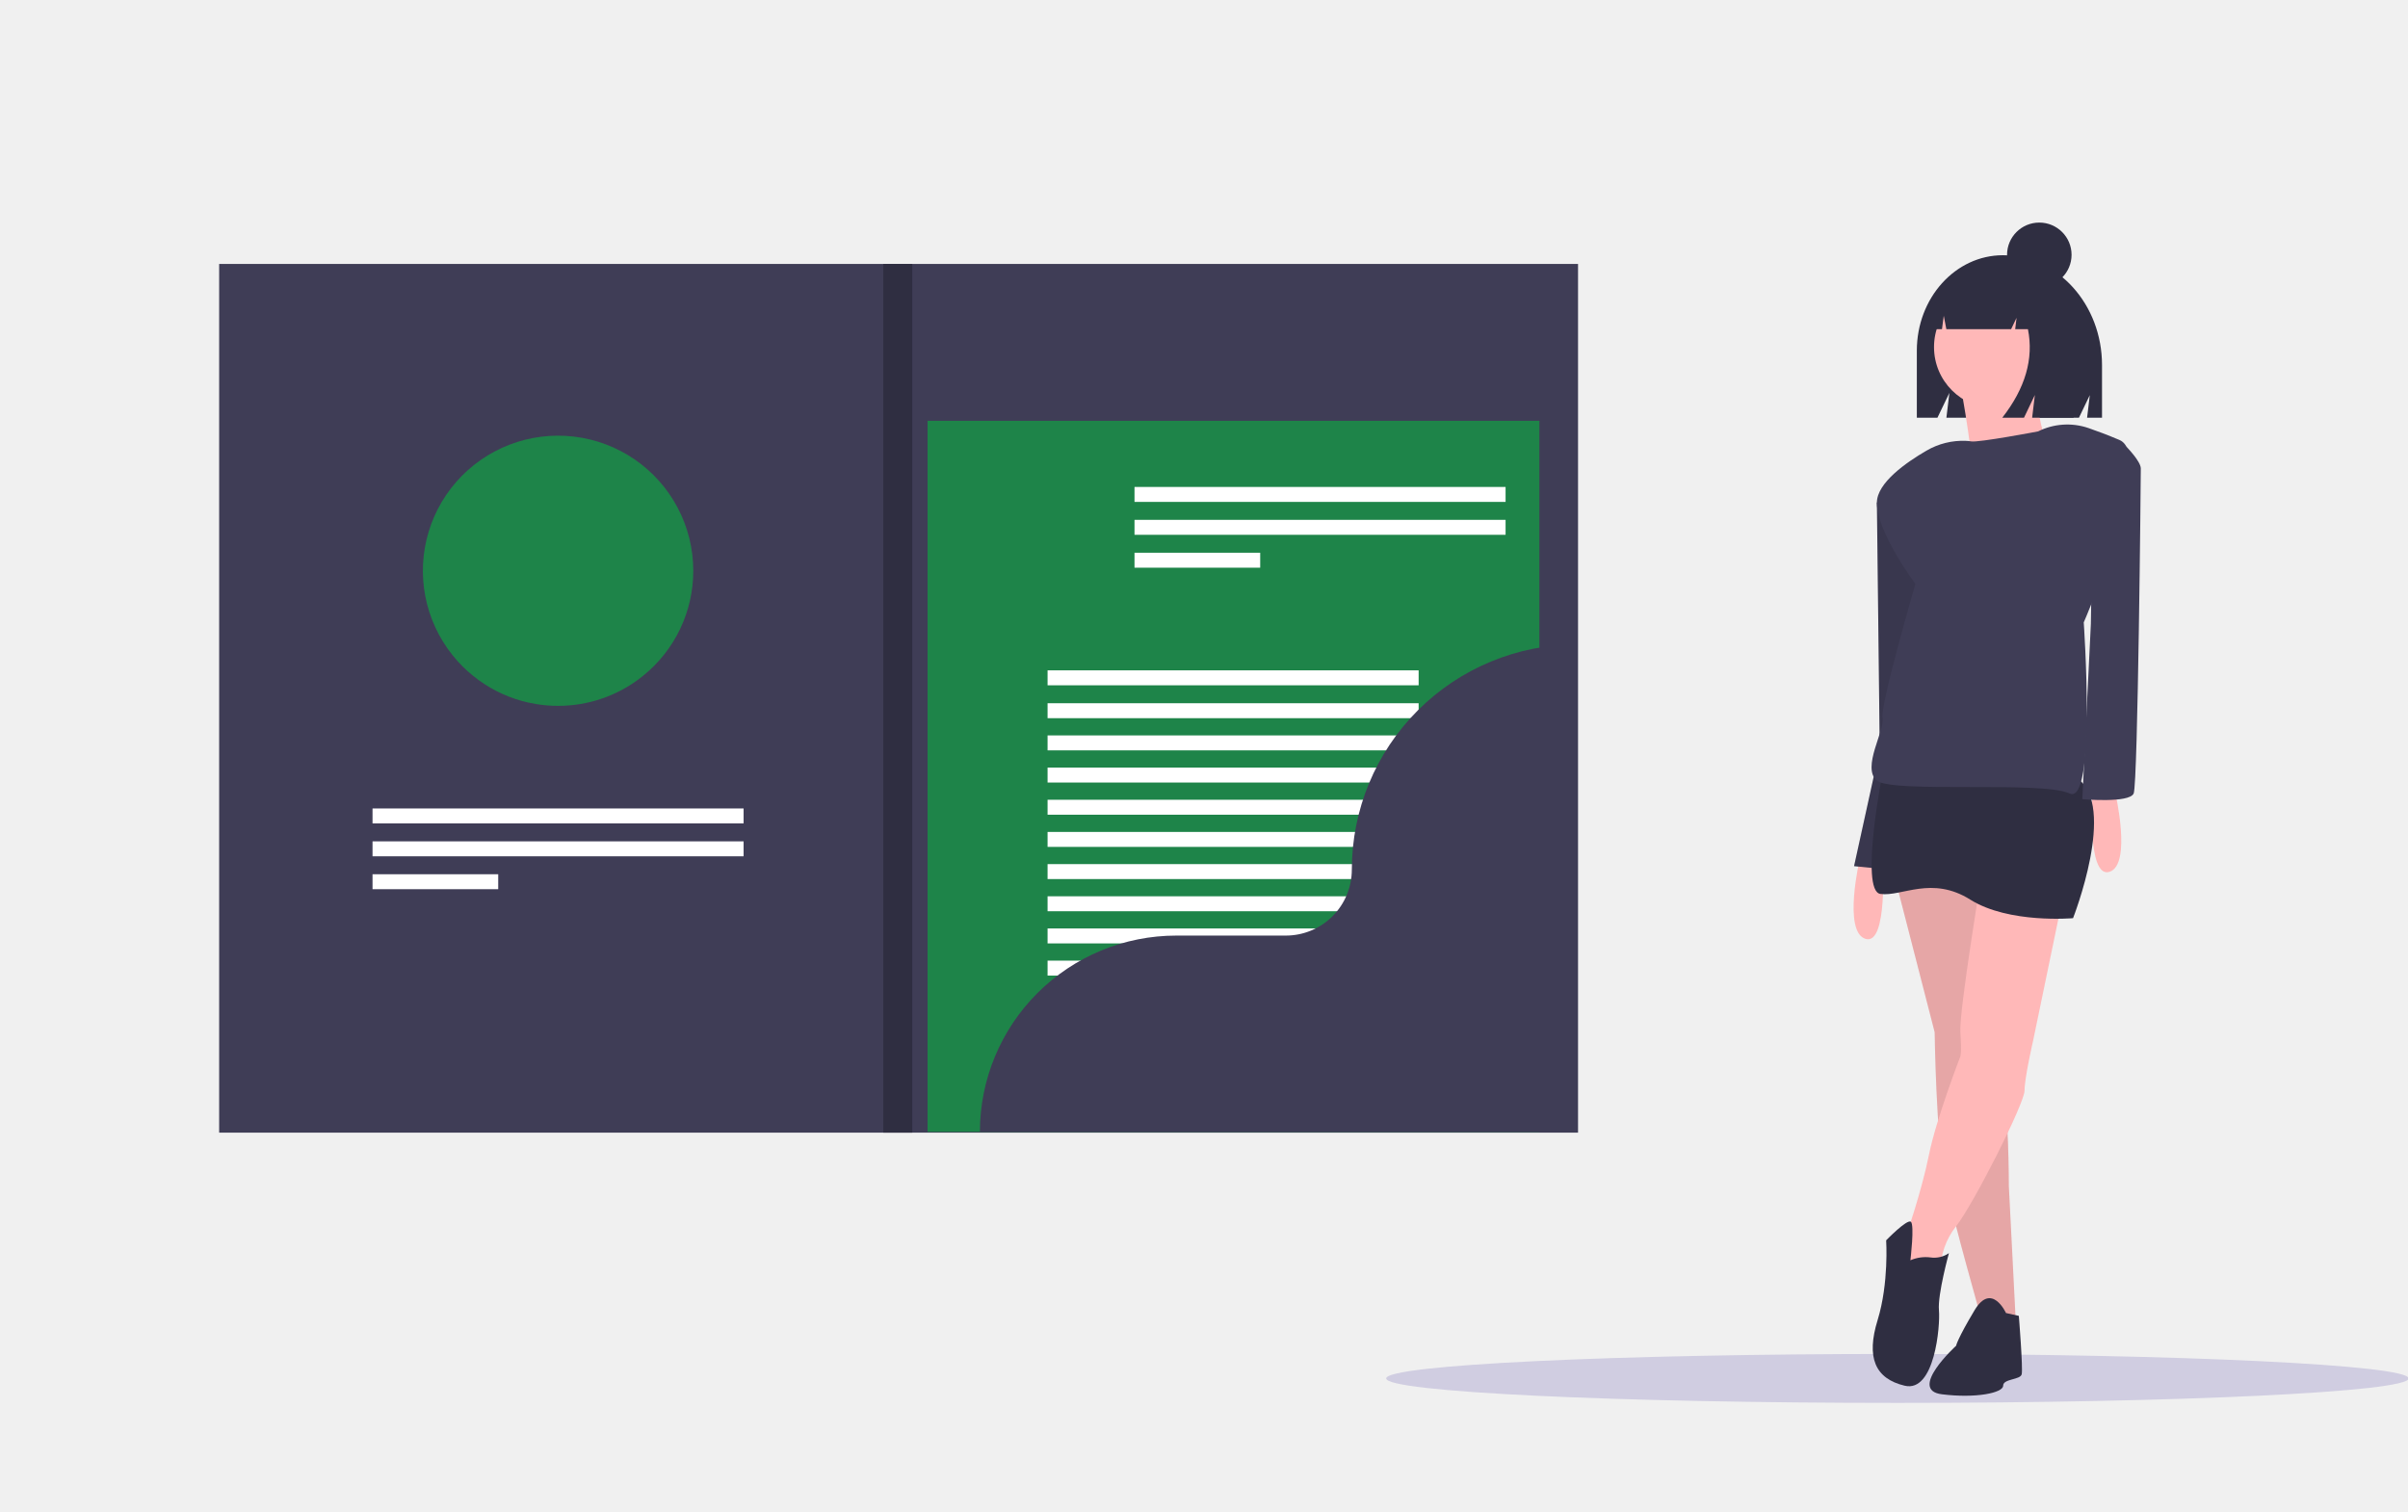
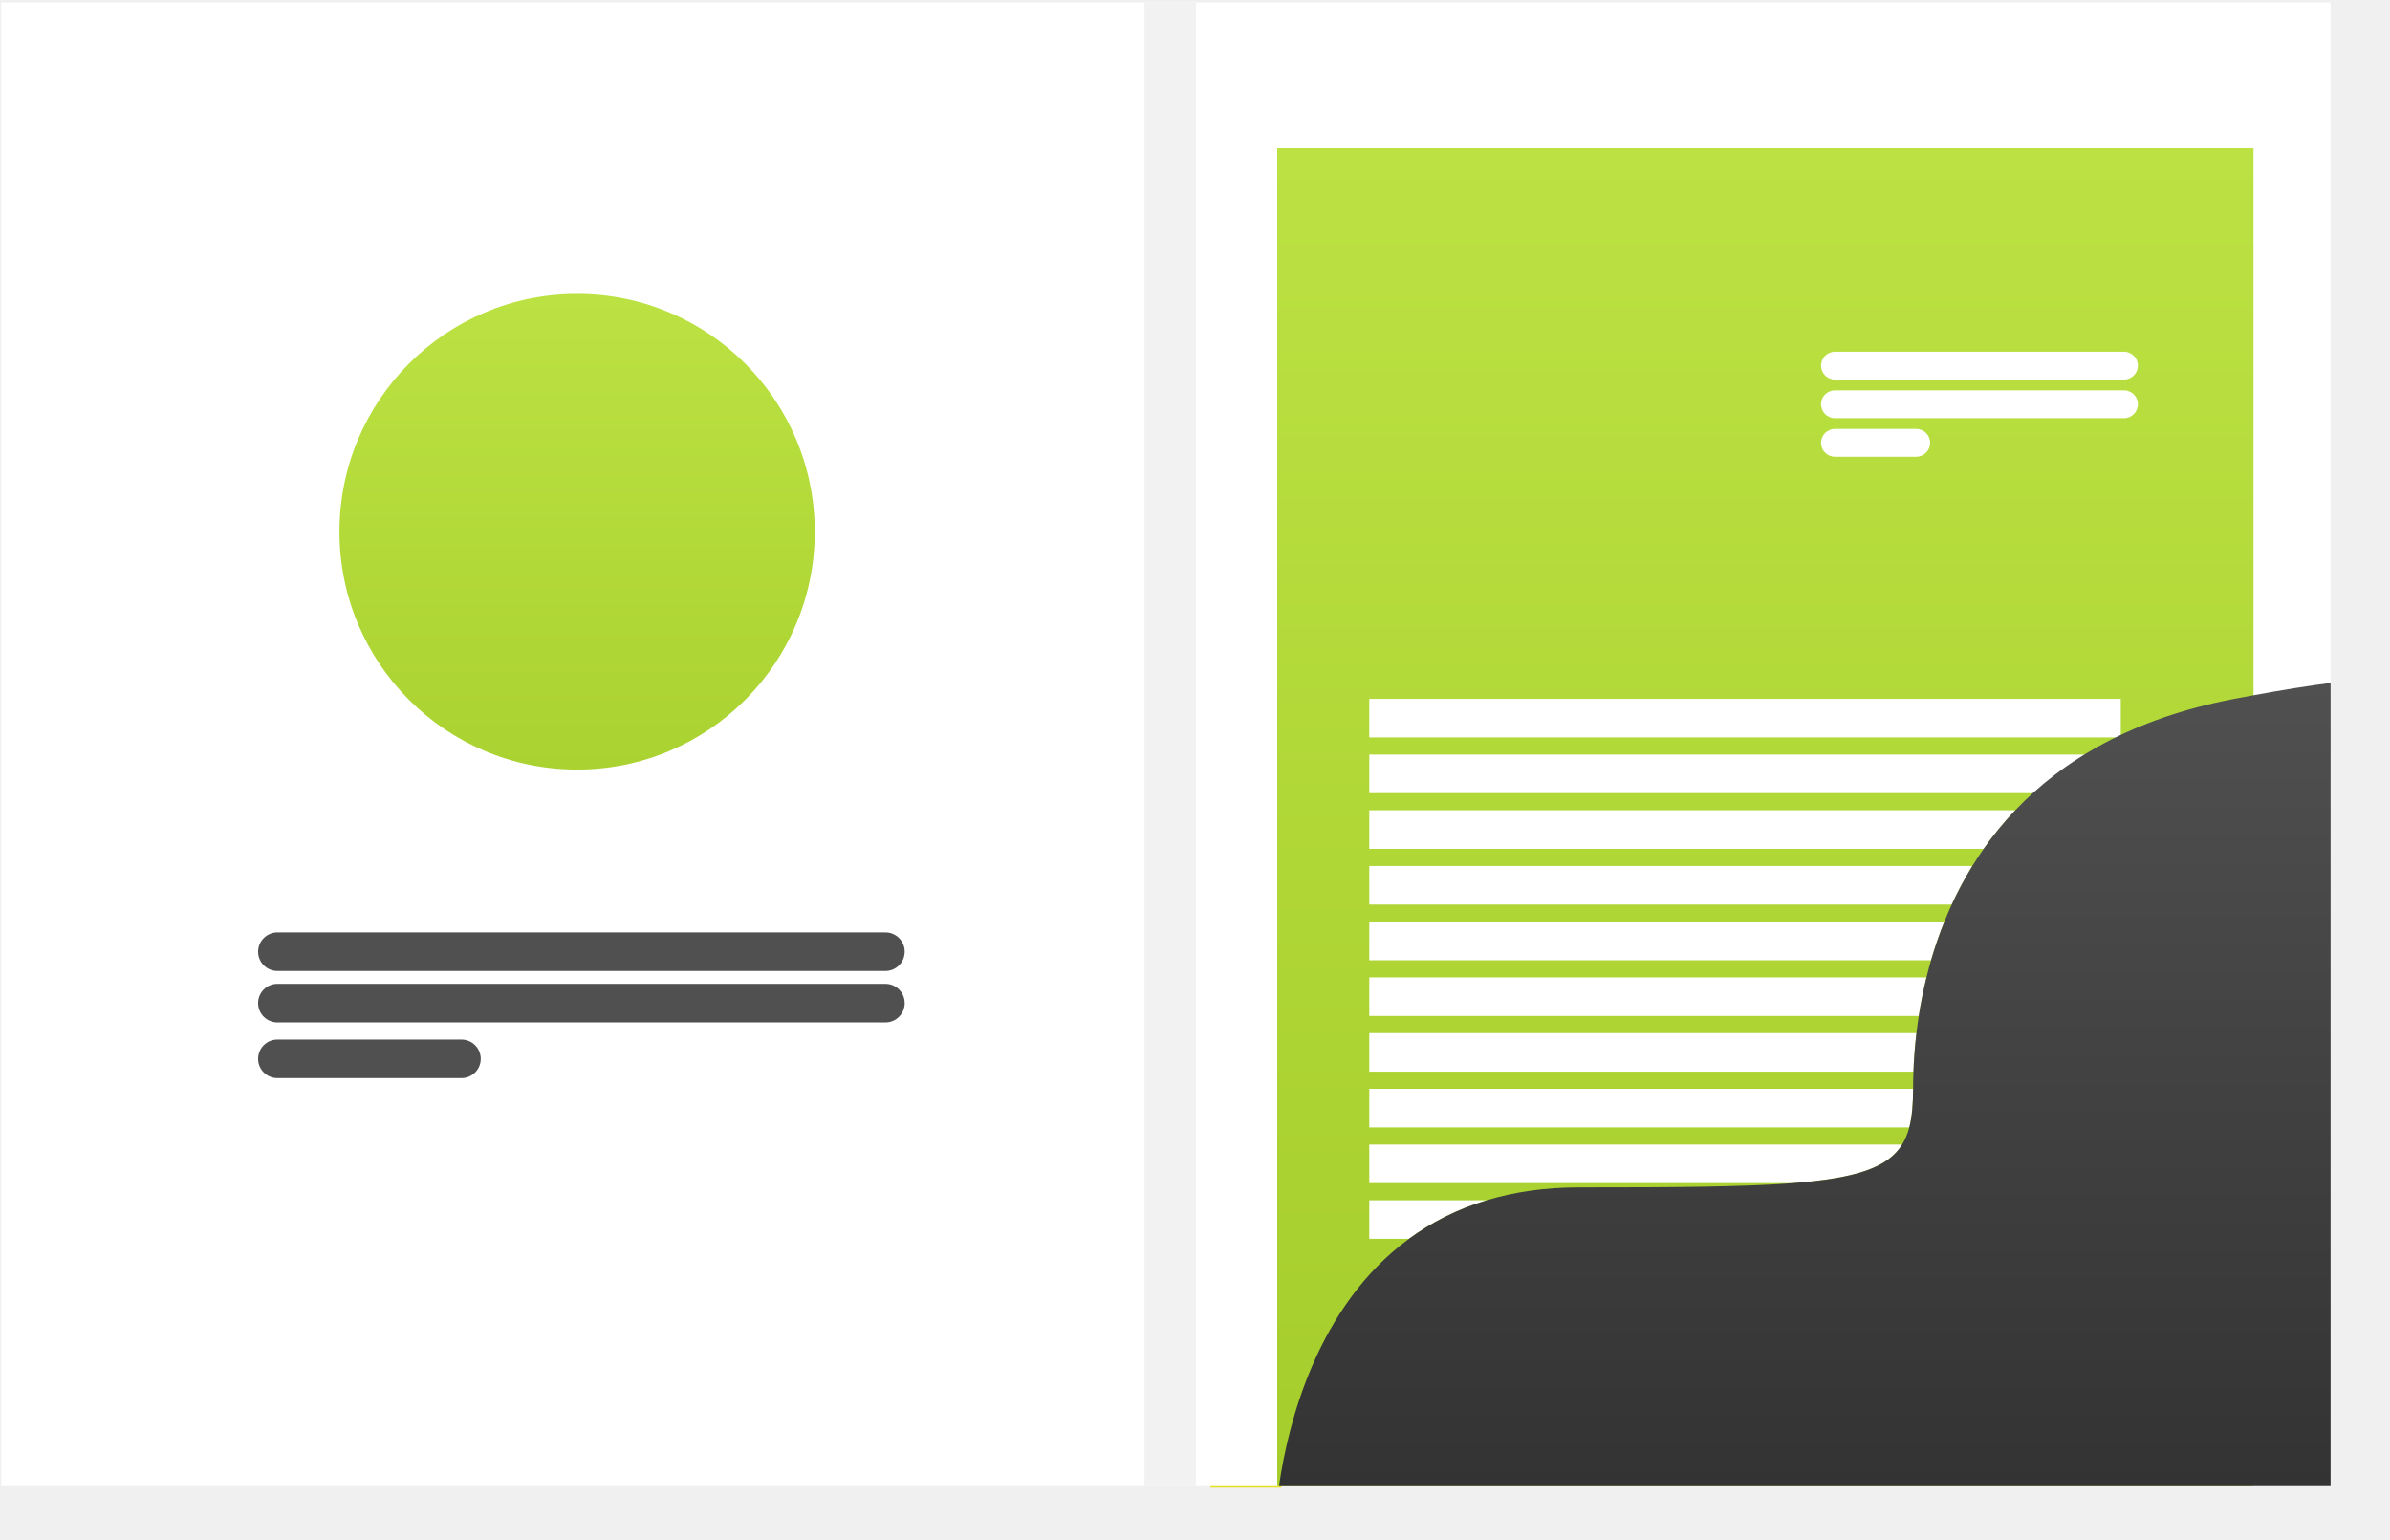
- <svg xmlns="http://www.w3.org/2000/svg" width="975" height="612" viewBox="0 0 975 612" fill="none">
+ <svg xmlns="http://www.w3.org/2000/svg" width="486" height="313" viewBox="0 0 486 313" fill="none">
  <g clip-path="url(#clip0)">
-     <path d="M768.26 568.121C882.575 568.121 975.246 563.682 975.246 558.207C975.246 552.731 882.575 548.292 768.26 548.292C653.945 548.292 561.274 552.731 561.274 558.207C561.274 563.682 653.945 568.121 768.26 568.121Z" fill="#D0CDE1" />
-     <path d="M767.749 357.395L783.345 418.005C783.345 418.005 783.922 460.721 787.388 477.461C790.854 494.201 802.407 534.608 802.407 534.608L816.27 536.917L813.382 480.347C813.382 480.347 813.382 446.29 810.493 438.786C807.605 431.282 801.829 354.509 801.829 354.509L767.749 357.395Z" fill="#FFB8B8" />
-     <path opacity="0.1" d="M767.749 357.395L783.345 418.005C783.345 418.005 783.922 460.721 787.388 477.461C790.854 494.201 802.407 534.608 802.407 534.608L816.27 536.917L813.382 480.347C813.382 480.347 813.382 446.29 810.493 438.786C807.605 431.282 801.829 354.509 801.829 354.509L767.749 357.395Z" fill="black" />
-     <path d="M810.989 103.354H810.989C791.735 103.354 776.126 120.665 776.126 142.018V169.148H784.476L789.309 159.096L788.101 169.148H841.769L846.163 160.01L845.065 169.148H851.107V147.846C851.107 123.274 833.146 103.354 810.989 103.354Z" fill="#2F2E41" />
-     <path d="M753.019 347.87C753.019 347.87 746.088 377.309 755.33 380.196C764.572 383.082 762.261 347.87 762.261 347.87H753.019Z" fill="#FFB8B8" />
-     <path d="M764.573 198.364L759.951 203.559L761.107 303.422L750.709 350.756L773.815 353.065L785.367 257.82L781.902 209.332L764.573 198.364Z" fill="#3F3D56" />
-     <path opacity="0.1" d="M764.573 198.364L759.951 203.559L761.107 303.422L750.709 350.756L773.815 353.065L785.367 257.82L781.902 209.332L764.573 198.364Z" fill="black" />
-     <path d="M807.904 165.357C821.611 165.357 832.723 154.253 832.723 140.555C832.723 126.857 821.611 115.753 807.904 115.753C794.197 115.753 783.085 126.857 783.085 140.555C783.085 154.253 794.197 165.357 807.904 165.357Z" fill="#FFB8B8" />
-     <path d="M793.675 155.435C793.675 155.435 800.955 193.134 797.646 197.102C794.337 201.07 832.723 189.827 832.723 189.827C832.723 189.827 820.148 164.033 826.767 149.482L793.675 155.435Z" fill="#FFB8B8" />
-     <path d="M856.416 320.74C856.416 320.74 863.347 350.179 854.105 353.066C844.863 355.952 847.174 320.74 847.174 320.74H856.416Z" fill="#FFB8B8" />
-     <path d="M802.985 350.468C802.985 350.468 793.165 409.346 793.743 418.005C794.32 426.663 793.743 427.818 793.743 427.818C793.743 427.818 783.923 453.216 781.035 467.647C778.146 482.079 771.792 500.55 771.792 500.55C771.792 500.55 764.283 517.29 770.637 517.29C776.991 517.29 785.656 514.981 785.656 514.981C785.633 508.314 787.873 501.835 792.01 496.604C798.941 487.851 819.736 446.867 819.736 441.672C819.736 436.477 823.202 421.468 823.202 421.468L836.488 357.395L802.985 350.468Z" fill="#FFB8B8" />
-     <path d="M762.55 311.215C762.55 311.215 752.73 360.858 761.395 362.013C770.059 363.167 782.19 354.508 797.786 364.322C813.382 374.135 839.376 371.826 839.376 371.826C839.376 371.826 857.282 326.224 841.109 315.256C824.935 304.289 762.55 311.215 762.55 311.215Z" fill="#2F2E41" />
-     <path d="M773.525 510.363C776.068 509.257 778.862 508.858 781.612 509.208C784.244 509.598 786.926 508.98 789.121 507.477C789.121 507.477 784.5 524.217 785.078 530.566C785.656 536.916 783.345 564.046 771.215 561.16C759.084 558.274 755.619 549.615 760.24 534.607C764.861 519.599 763.705 502.282 763.705 502.282C763.705 502.282 772.136 493.58 773.697 494.756C775.258 495.932 773.525 510.363 773.525 510.363Z" fill="#2F2E41" />
-     <path d="M812.227 531.721C812.227 531.721 806.451 519.022 799.519 530.567C792.587 542.111 792.01 544.998 792.01 544.998C792.01 544.998 772.37 562.892 786.233 564.624C800.097 566.356 811.072 564.047 811.072 561.16C811.072 558.274 818.003 558.851 818.581 556.542C819.159 554.234 817.426 532.876 817.426 532.876L812.227 531.721Z" fill="#2F2E41" />
-     <path d="M825.223 174.698C825.223 174.698 800.963 179.316 798.075 178.739C797.424 178.624 796.766 178.554 796.106 178.53C790.457 178.274 784.856 179.662 779.982 182.526C771.938 187.195 759.951 195.505 759.951 203.56C759.951 215.682 775.547 236.463 775.547 236.463C775.547 236.463 761.106 286.105 762.261 290.723C763.416 295.341 753.597 310.927 759.951 316.122C766.305 321.317 826.956 316.122 837.931 321.317C848.906 326.512 843.708 252.048 843.708 252.048C843.708 252.048 873.167 184.511 858.149 178.162C853.289 176.107 849.094 174.536 845.644 173.351C842.321 172.208 838.804 171.738 835.298 171.97C831.792 172.201 828.367 173.129 825.223 174.698Z" fill="#3F3D56" />
-     <path d="M847.751 178.739L861.005 180.928C861.005 180.928 866.813 186.821 866.813 189.707C866.813 192.593 865.658 317.277 863.925 321.317C862.192 325.358 843.13 323.626 843.13 323.626L846.596 252.626L847.751 178.739Z" fill="#3F3D56" />
-     <path d="M820.9 114.003C819.222 111.752 817.048 109.917 814.546 108.642C812.044 107.366 809.282 106.683 806.473 106.646H805.789C792.592 106.646 781.894 118.58 781.894 133.301V133.301H786.315L787.03 127.869L788.077 133.301H814.303L816.5 128.705L815.951 133.301H821.11C823.518 145.249 820.059 157.198 810.732 169.146H819.521L823.916 159.955L822.817 169.146H839.571L842.867 148.007C842.867 132.175 833.662 118.75 820.9 114.003Z" fill="#2F2E41" />
-     <path d="M825.717 116.231C832.929 116.231 838.775 110.388 838.775 103.182C838.775 95.975 832.929 90.133 825.717 90.133C818.505 90.133 812.659 95.975 812.659 103.182C812.659 110.388 818.505 116.231 825.717 116.231Z" fill="#2F2E41" />
-     <path d="M638.948 106.887H88.735V458.677H638.948V106.887Z" fill="#3F3D56" />
-     <path d="M623.301 170.405H375.575V458.352H623.301V170.405Z" fill="#1E8449" />
-     <path d="M609.61 197.197H459.364V203.251H609.61V197.197Z" fill="white" />
-     <path d="M609.61 210.517H459.364V216.571H609.61V210.517Z" fill="white" />
-     <path d="M510.254 223.836H459.364V229.89H510.254V223.836Z" fill="white" />
-     <path d="M301.085 327.396H150.839V333.451H301.085V327.396Z" fill="white" />
-     <path d="M301.085 340.716H150.839V346.77H301.085V340.716Z" fill="white" />
-     <path d="M201.729 354.035H150.839V360.089H201.729V354.035Z" fill="white" />
-     <path d="M574.408 271.465H424.162V277.519H574.408V271.465Z" fill="white" />
-     <path d="M574.408 284.783H424.162V290.837H574.408V284.783Z" fill="white" />
-     <path d="M574.408 297.813H424.162V303.868H574.408V297.813Z" fill="white" />
-     <path d="M574.408 310.842H424.162V316.896H574.408V310.842Z" fill="white" />
-     <path d="M574.408 323.872H424.162V329.926H574.408V323.872Z" fill="white" />
-     <path d="M574.408 336.901H424.162V342.956H574.408V336.901Z" fill="white" />
-     <path d="M574.408 349.93H424.162V355.984H574.408V349.93Z" fill="white" />
-     <path d="M574.408 362.96H424.162V369.014H574.408V362.96Z" fill="white" />
-     <path d="M574.408 375.989H424.162V382.043H574.408V375.989Z" fill="white" />
-     <path d="M574.408 389.018H424.162V395.072H574.408V389.018Z" fill="white" />
-     <path d="M574.408 402.048H424.162V408.102H574.408V402.048Z" fill="white" />
-     <path d="M280.709 231.132C280.718 239.289 278.898 247.344 275.381 254.704C271.865 262.065 266.742 268.545 260.389 273.666C258.04 275.573 255.534 277.28 252.899 278.767C251.308 279.67 249.672 280.49 247.996 281.223C242.443 283.672 236.517 285.172 230.467 285.66C228.98 285.783 227.479 285.844 225.962 285.842C222.961 285.845 219.965 285.599 217.005 285.106C215.962 284.943 214.932 284.741 213.915 284.507C212.137 284.111 210.381 283.624 208.654 283.047C201.552 280.68 195.012 276.88 189.442 271.881C188.007 270.61 186.646 269.257 185.367 267.829C179.407 261.243 175.14 253.306 172.935 244.703C170.731 236.101 170.656 227.091 172.716 218.453C174.776 209.814 178.909 201.807 184.759 195.122C190.608 188.437 197.999 183.276 206.291 180.084C214.584 176.893 223.529 175.766 232.355 176.802C241.18 177.839 249.621 181.006 256.947 186.032C264.274 191.058 270.266 197.79 274.406 205.648C278.545 213.505 280.709 222.252 280.709 231.132Z" fill="#1E8449" />
-     <path d="M638.621 260.958C614.416 260.958 591.201 270.567 574.086 287.671C556.97 304.776 547.354 327.974 547.354 352.163V352.163C547.354 359.247 544.538 366.041 539.525 371.05C534.513 376.059 527.714 378.873 520.626 378.873H476.296C465.851 378.873 455.509 380.929 445.86 384.923C436.21 388.917 427.443 394.771 420.057 402.152C412.672 409.532 406.814 418.294 402.817 427.936C398.82 437.579 396.763 447.914 396.763 458.351V458.352H638.621V260.958H638.621Z" fill="#3F3D56" />
-     <path d="M369.382 106.887H357.648V458.677H369.382V106.887Z" fill="#2F2E41" />
+     <path d="M237.08 0.5H0.24V302.041H237.08V0.5Z" fill="white" />
+     <path d="M117.354 156.5C144.044 156.5 165.68 134.844 165.68 108.131C165.68 81.418 144.044 59.762 117.354 59.762C90.665 59.762 69.028 81.418 69.028 108.131C69.028 134.844 90.665 156.5 117.354 156.5Z" fill="url(#paint0_linear)" />
+     <path d="M458.247 54.533V141.388C456.984 141.614 455.678 141.858 454.329 142.12C433.692 146.068 419.508 154.565 409.791 164.779C407.379 167.306 405.254 169.93 403.365 172.623C402.555 173.773 401.789 174.941 401.066 176.109C399.472 178.697 398.079 181.329 396.878 183.952C396.338 185.111 395.841 186.279 395.38 187.438C394.309 190.079 393.421 192.711 392.672 195.282C392.332 196.458 392.028 197.617 391.74 198.768C391.078 201.478 390.565 204.11 390.173 206.611C389.99 207.805 389.833 208.964 389.703 210.097C389.363 212.947 389.18 215.588 389.093 217.941C389.041 219.187 389.024 220.355 389.024 221.427C389.024 224.486 388.823 227.074 388.249 229.271C387.909 230.569 387.43 231.72 386.794 232.757C383.912 237.411 377.626 239.589 364.582 240.6C354.577 241.376 340.585 241.472 321.106 241.472C314.079 241.472 307.845 242.413 302.324 244.086C296.229 245.916 290.996 248.636 286.503 251.93C267.8 265.665 261.931 289.492 260.102 302.042H246.658V54.533H458.247Z" stroke="#E5E020" stroke-miterlimit="10" />
+     <path d="M180.044 189.617H56.406C54.24 189.617 52.484 191.373 52.484 193.538C52.484 195.704 54.24 197.46 56.406 197.46H180.044C182.21 197.46 183.966 195.704 183.966 193.538C183.966 191.373 182.21 189.617 180.044 189.617Z" fill="#515050" />
+     <path d="M180.044 200.075H56.406C54.24 200.075 52.484 201.831 52.484 203.996C52.484 206.162 54.24 207.918 56.406 207.918H180.044C182.21 207.918 183.966 206.162 183.966 203.996C183.966 201.831 182.21 200.075 180.044 200.075Z" fill="#515050" />
+     <path d="M93.841 211.405H56.406C54.24 211.405 52.484 213.161 52.484 215.327C52.484 217.493 54.24 219.248 56.406 219.248H93.841C96.007 219.248 97.763 217.493 97.763 215.327C97.763 213.161 96.007 211.405 93.841 211.405Z" fill="#515050" />
+     <path d="M473.92 0.5H237.08V302.041H473.92V0.5Z" fill="white" />
+     <path d="M458.248 30.131H259.72V302.041H458.248V30.131Z" fill="url(#paint1_linear)" />
+     <path d="M431.909 71.527H373.131C371.569 71.527 370.303 72.793 370.303 74.355C370.303 75.917 371.569 77.183 373.131 77.183H431.909C433.471 77.183 434.737 75.917 434.737 74.355C434.737 72.793 433.471 71.527 431.909 71.527Z" fill="white" />
+     <path d="M431.909 79.38H373.131C371.569 79.38 370.303 80.646 370.303 82.208C370.303 83.77 371.569 85.036 373.131 85.036H431.909C433.471 85.036 434.737 83.77 434.737 82.208C434.737 80.646 433.471 79.38 431.909 79.38Z" fill="white" />
+     <path d="M389.661 87.223H373.131C371.569 87.223 370.303 88.489 370.303 90.051C370.303 91.613 371.569 92.879 373.131 92.879H389.661C391.223 92.879 392.489 91.613 392.489 90.051C392.489 88.489 391.223 87.223 389.661 87.223Z" fill="white" />
+     <path d="M431.255 142.12H278.44V149.963H431.255V142.12Z" fill="white" />
+     <path d="M431.255 153.449H278.44V161.293H431.255V153.449Z" fill="white" />
+     <path d="M409.791 164.779C407.379 167.306 405.254 169.929 403.365 172.622H278.44V164.779H409.791Z" fill="white" />
+     <path d="M401.066 176.108C399.473 178.697 398.08 181.329 396.878 183.952H278.44V176.108H401.066Z" fill="white" />
+     <path d="M395.38 187.438C394.309 190.079 393.421 192.711 392.672 195.282H278.44V187.438H395.38Z" fill="white" />
+     <path d="M391.741 198.768C391.079 201.478 390.565 204.11 390.173 206.611H278.44V198.768H391.741Z" fill="white" />
+     <path d="M389.703 210.097C389.364 212.947 389.181 215.588 389.094 217.941H278.44V210.097H389.703Z" fill="white" />
+     <path d="M389.024 221.427C389.024 224.486 388.824 227.074 388.249 229.27H278.44V221.427H389.024Z" fill="white" />
+     <path d="M386.795 232.756C383.913 237.41 377.626 239.589 364.582 240.6H278.44V232.756H386.795Z" fill="white" />
+     <path d="M302.325 244.086C296.23 245.916 290.996 248.635 286.503 251.93H278.44V244.086H302.325Z" fill="white" />
+     <path d="M473.921 138.878V302.042H260.103C261.931 289.492 267.8 265.665 286.503 251.93C290.996 248.636 296.229 245.917 302.325 244.086C307.845 242.413 314.079 241.472 321.106 241.472C340.585 241.472 354.577 241.376 364.582 240.6C377.626 239.589 383.913 237.411 386.795 232.757C387.43 231.72 387.909 230.569 388.249 229.271C388.823 227.075 389.024 224.486 389.024 221.427C389.024 220.355 389.041 219.187 389.093 217.941C389.18 215.588 389.363 212.947 389.703 210.098C389.834 208.965 389.99 207.806 390.173 206.612C390.565 204.11 391.079 201.478 391.74 198.768C392.028 197.618 392.333 196.458 392.672 195.282C393.421 192.711 394.309 190.079 395.38 187.438C395.842 186.279 396.338 185.111 396.878 183.952C398.079 181.329 399.473 178.697 401.066 176.109C401.789 174.941 402.555 173.773 403.365 172.623C405.254 169.93 407.379 167.307 409.791 164.779C419.508 154.565 433.692 146.068 454.329 142.12C455.679 141.858 456.985 141.614 458.247 141.388C464.403 140.255 469.584 139.444 473.921 138.878Z" fill="url(#paint2_linear)" />
+     <path d="M243.175 0.5H232.727V302.041H243.175V0.5Z" fill="#F2F2F2" />
  </g>
  <defs>
+     <linearGradient id="paint0_linear" x1="117.354" y1="59.762" x2="117.354" y2="156.5" gradientUnits="userSpaceOnUse">
+       <stop stop-color="#BBE242" />
+       <stop offset="1" stop-color="#AAD230" />
+     </linearGradient>
+     <linearGradient id="paint1_linear" x1="358.984" y1="30.131" x2="358.984" y2="302.041" gradientUnits="userSpaceOnUse">
+       <stop stop-color="#BBE242" />
+       <stop offset="1" stop-color="#A5CD2B" />
+     </linearGradient>
+     <linearGradient id="paint2_linear" x1="367.012" y1="138.878" x2="367.012" y2="302.042" gradientUnits="userSpaceOnUse">
+       <stop stop-color="#515050" />
+       <stop offset="1" stop-color="#333333" />
+     </linearGradient>
    <clipPath id="clip0">
-       <rect width="975" height="612" fill="white" />
+       <rect width="485" height="312" fill="white" transform="translate(0.240234 0.499512)" />
    </clipPath>
  </defs>
</svg>
